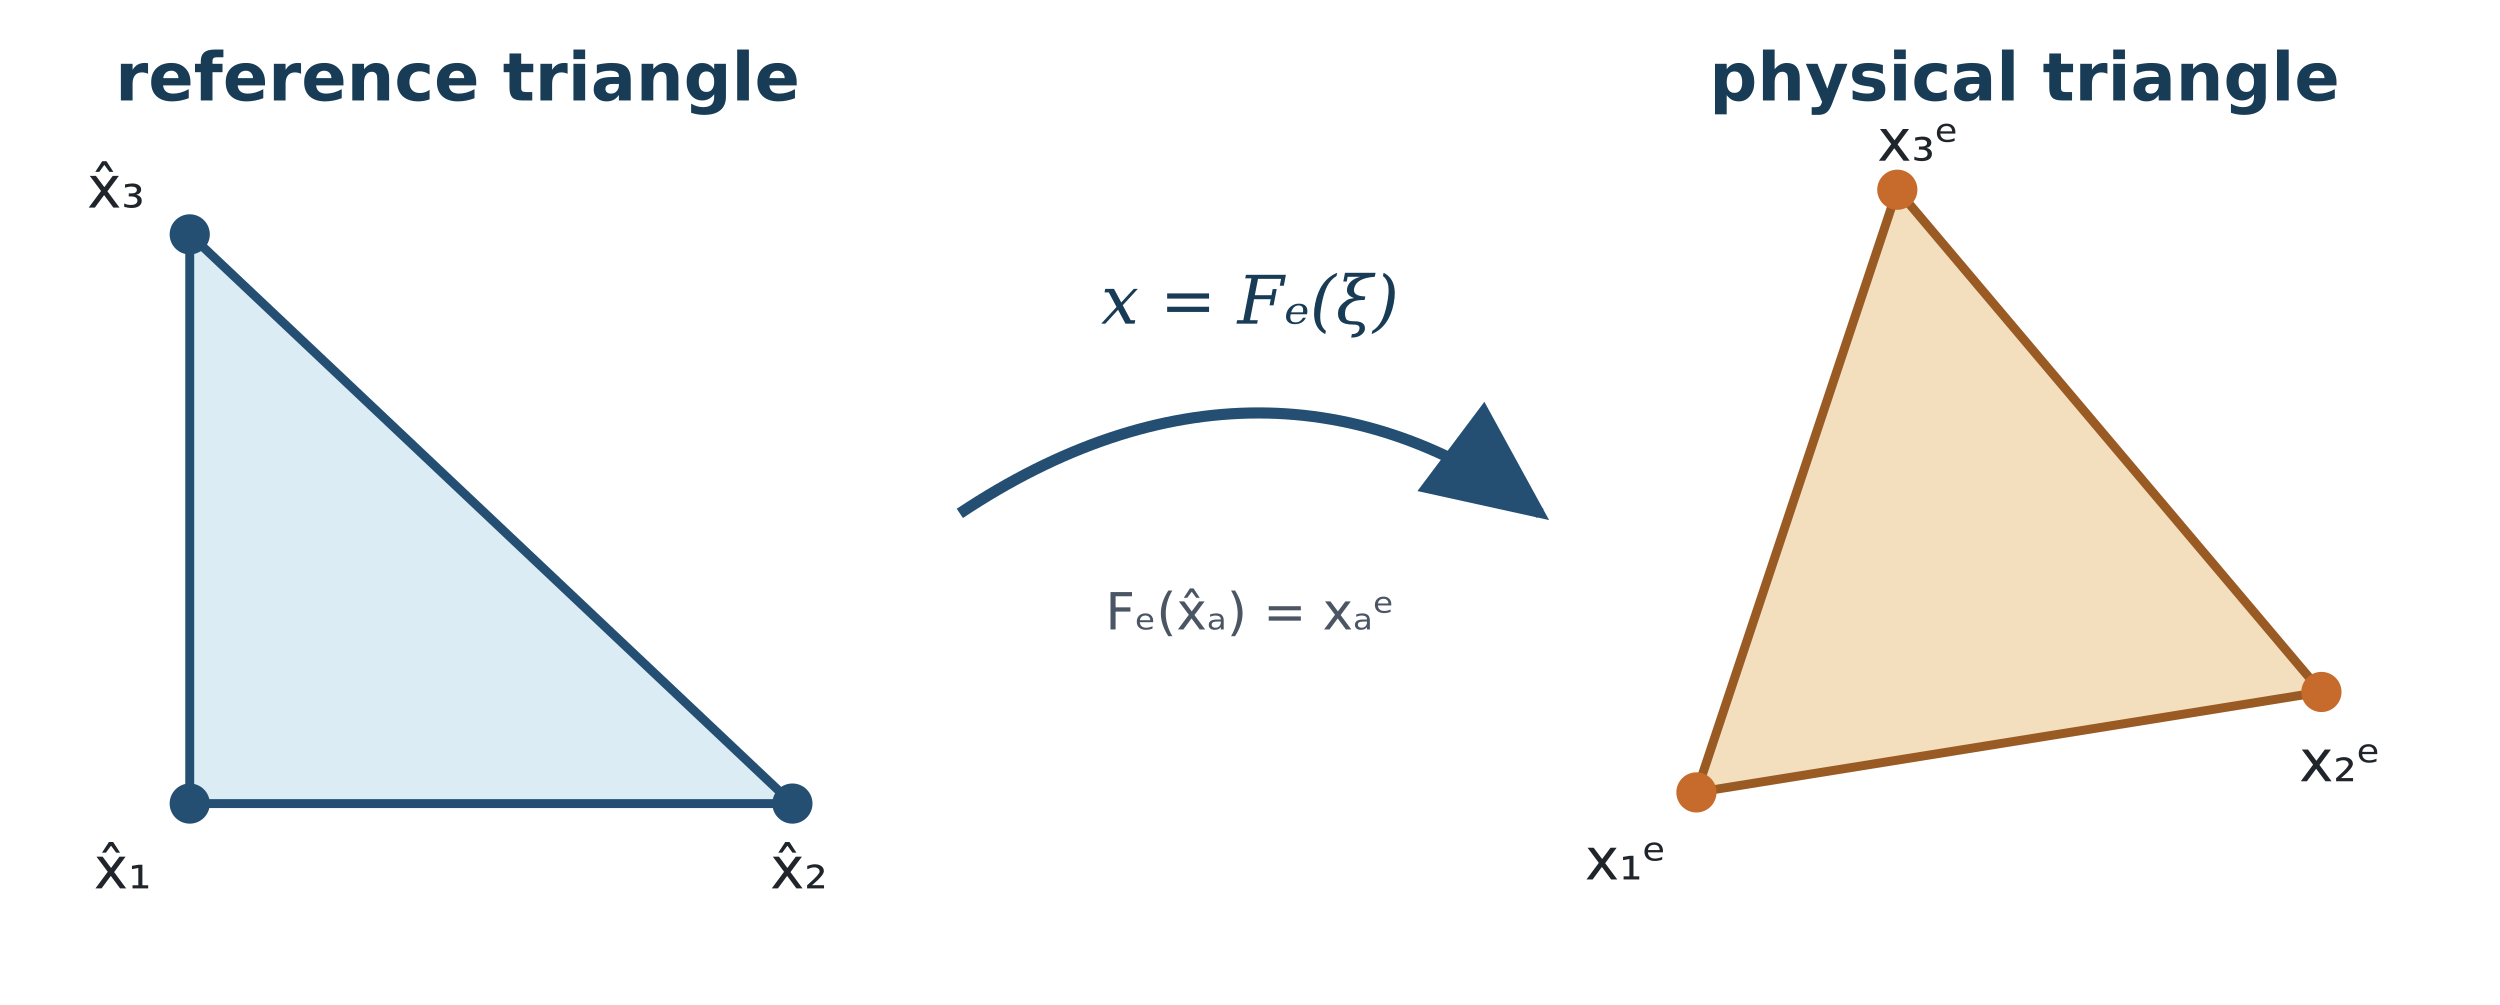
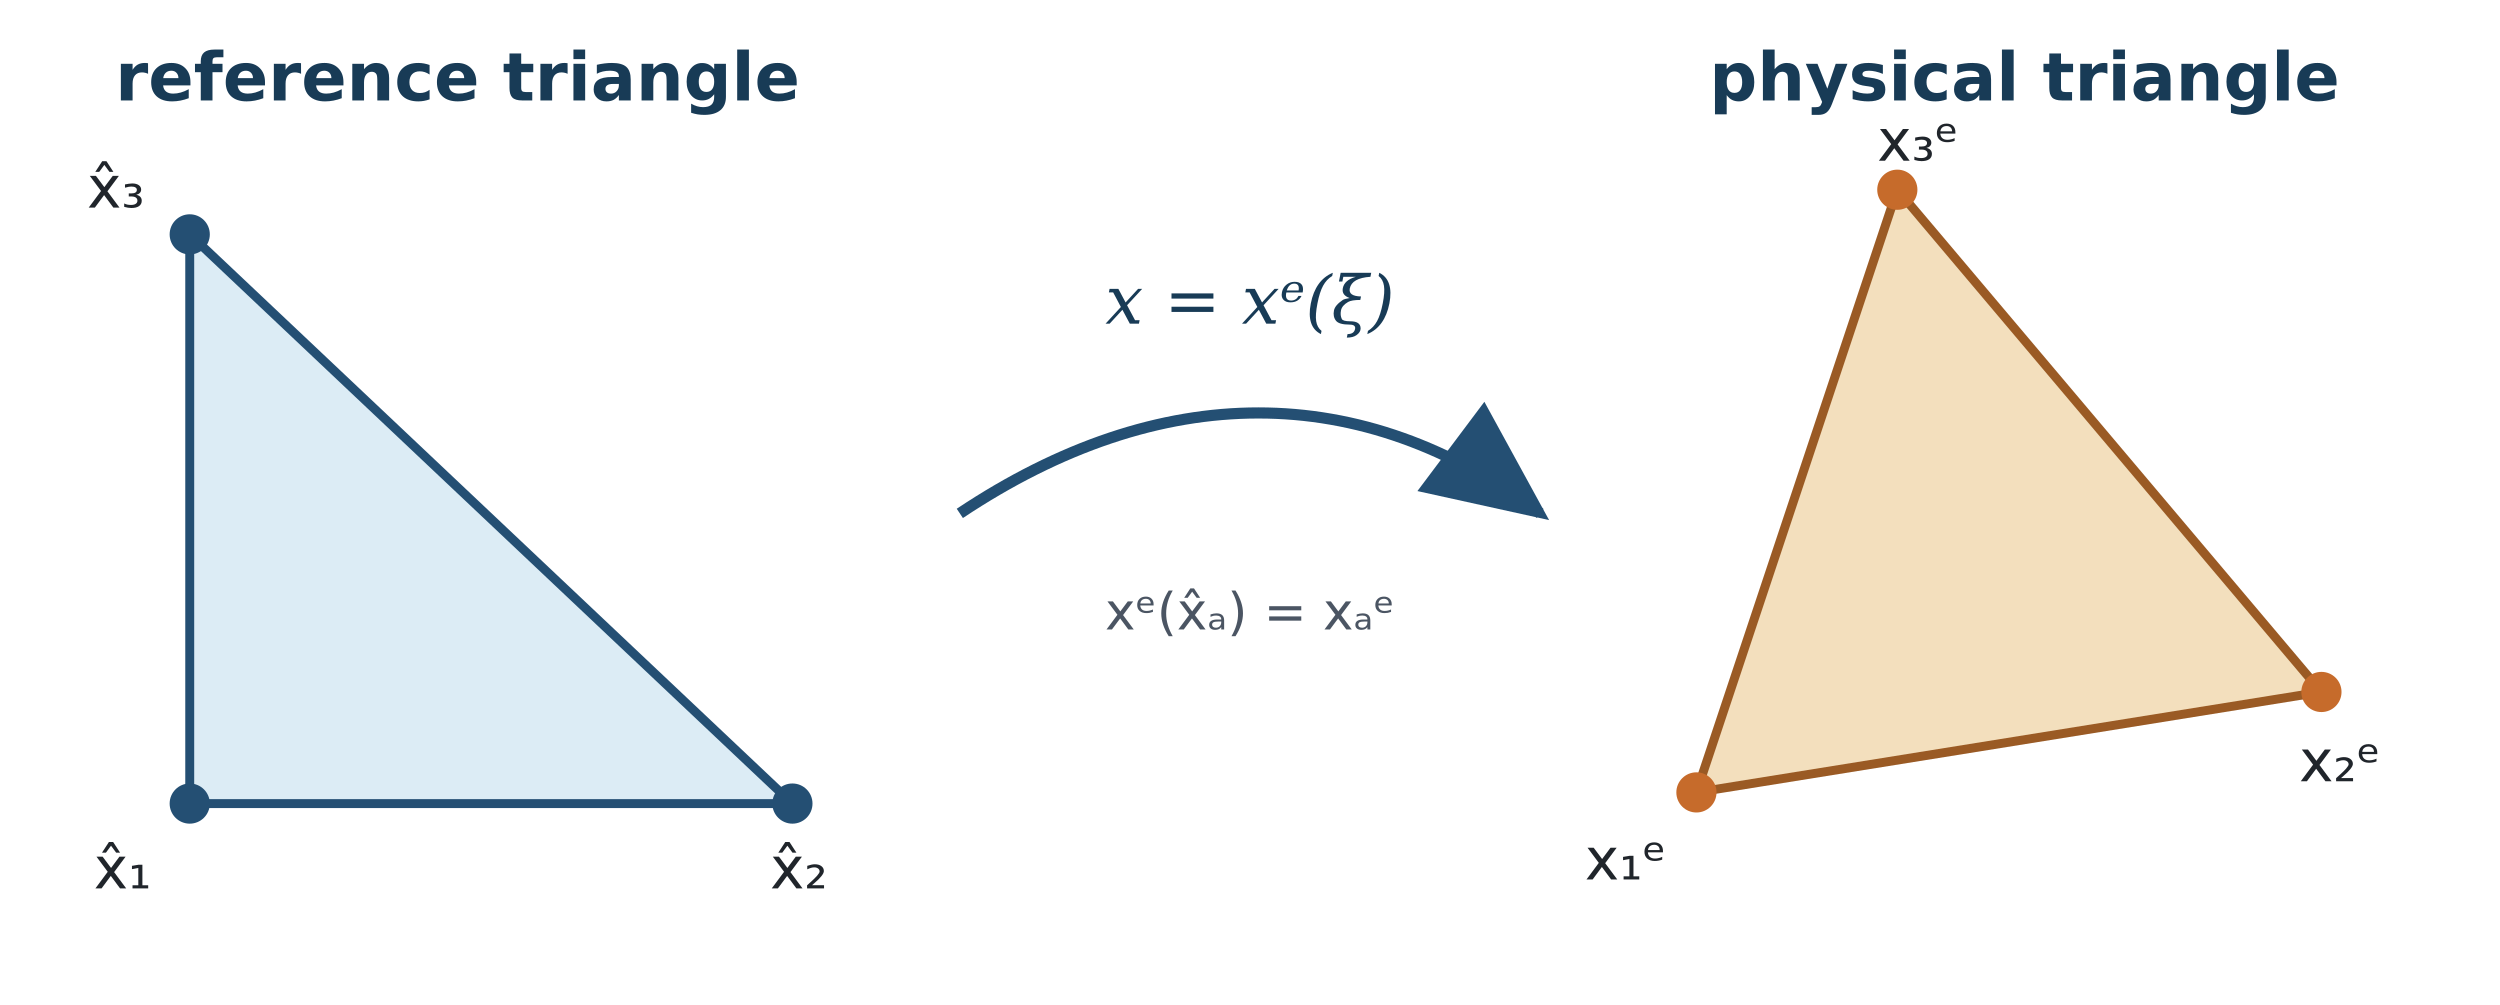
<svg xmlns="http://www.w3.org/2000/svg" width="1120" height="450" viewBox="0 0 1120 450">
  <defs>
    <marker id="arrow" markerWidth="12" markerHeight="12" refX="10" refY="5" orient="auto">
      <path d="M0,0 L0,10 L11,5 z" fill="#244f73" />
    </marker>
    <style>
      .ref { fill: #dcecf5; stroke: #244f73; stroke-width: 4; }
      .phys { fill: #f3dfbd; stroke: #9a5a24; stroke-width: 4; }
      .refnode { fill: #244f73; }
      .physnode { fill: #c66b2b; }
      .map { stroke: #244f73; stroke-width: 5; fill: none; marker-end: url(#arrow); }
      .title { font: 600 30px 'DejaVu Sans', sans-serif; fill: #183b56; }
      .label { font: 26px 'DejaVu Sans', sans-serif; fill: #20252b; }
      .math { font: italic 30px 'DejaVu Serif', serif; fill: #183b56; }
      .small { font: 23px 'DejaVu Sans', sans-serif; fill: #4b5563; }
    </style>
  </defs>
  <text x="205" y="45" text-anchor="middle" class="title">reference triangle</text>
  <text x="907" y="45" text-anchor="middle" class="title">physical triangle</text>
  <polygon points="85,360 355,360 85,105" class="ref" />
  <circle cx="85" cy="360" r="9" class="refnode" />
  <circle cx="355" cy="360" r="9" class="refnode" />
  <circle cx="85" cy="105" r="9" class="refnode" />
  <text x="42" y="398" class="label">x̂₁</text>
  <text x="345" y="398" class="label">x̂₂</text>
  <text x="39" y="93" class="label">x̂₃</text>
  <path d="M430 230 C520 170, 610 170, 690 230" class="map" />
-   <text x="560" y="145" text-anchor="middle" class="math">x = Fₑ(ξ)</text>
-   <text x="560" y="282" text-anchor="middle" class="small">Fₑ(x̂ₐ) = xₐᵉ</text>
+   <text x="560" y="145" text-anchor="middle" class="math">x = xᵉ(ξ)</text>
+   <text x="560" y="282" text-anchor="middle" class="small">xᵉ(x̂ₐ) = xₐᵉ</text>
  <polygon points="760,355 1040,310 850,85" class="phys" />
  <circle cx="760" cy="355" r="9" class="physnode" />
  <circle cx="1040" cy="310" r="9" class="physnode" />
  <circle cx="850" cy="85" r="9" class="physnode" />
  <text x="710" y="394" class="label">x₁ᵉ</text>
  <text x="1030" y="350" class="label">x₂ᵉ</text>
  <text x="841" y="72" class="label">x₃ᵉ</text>
</svg>
